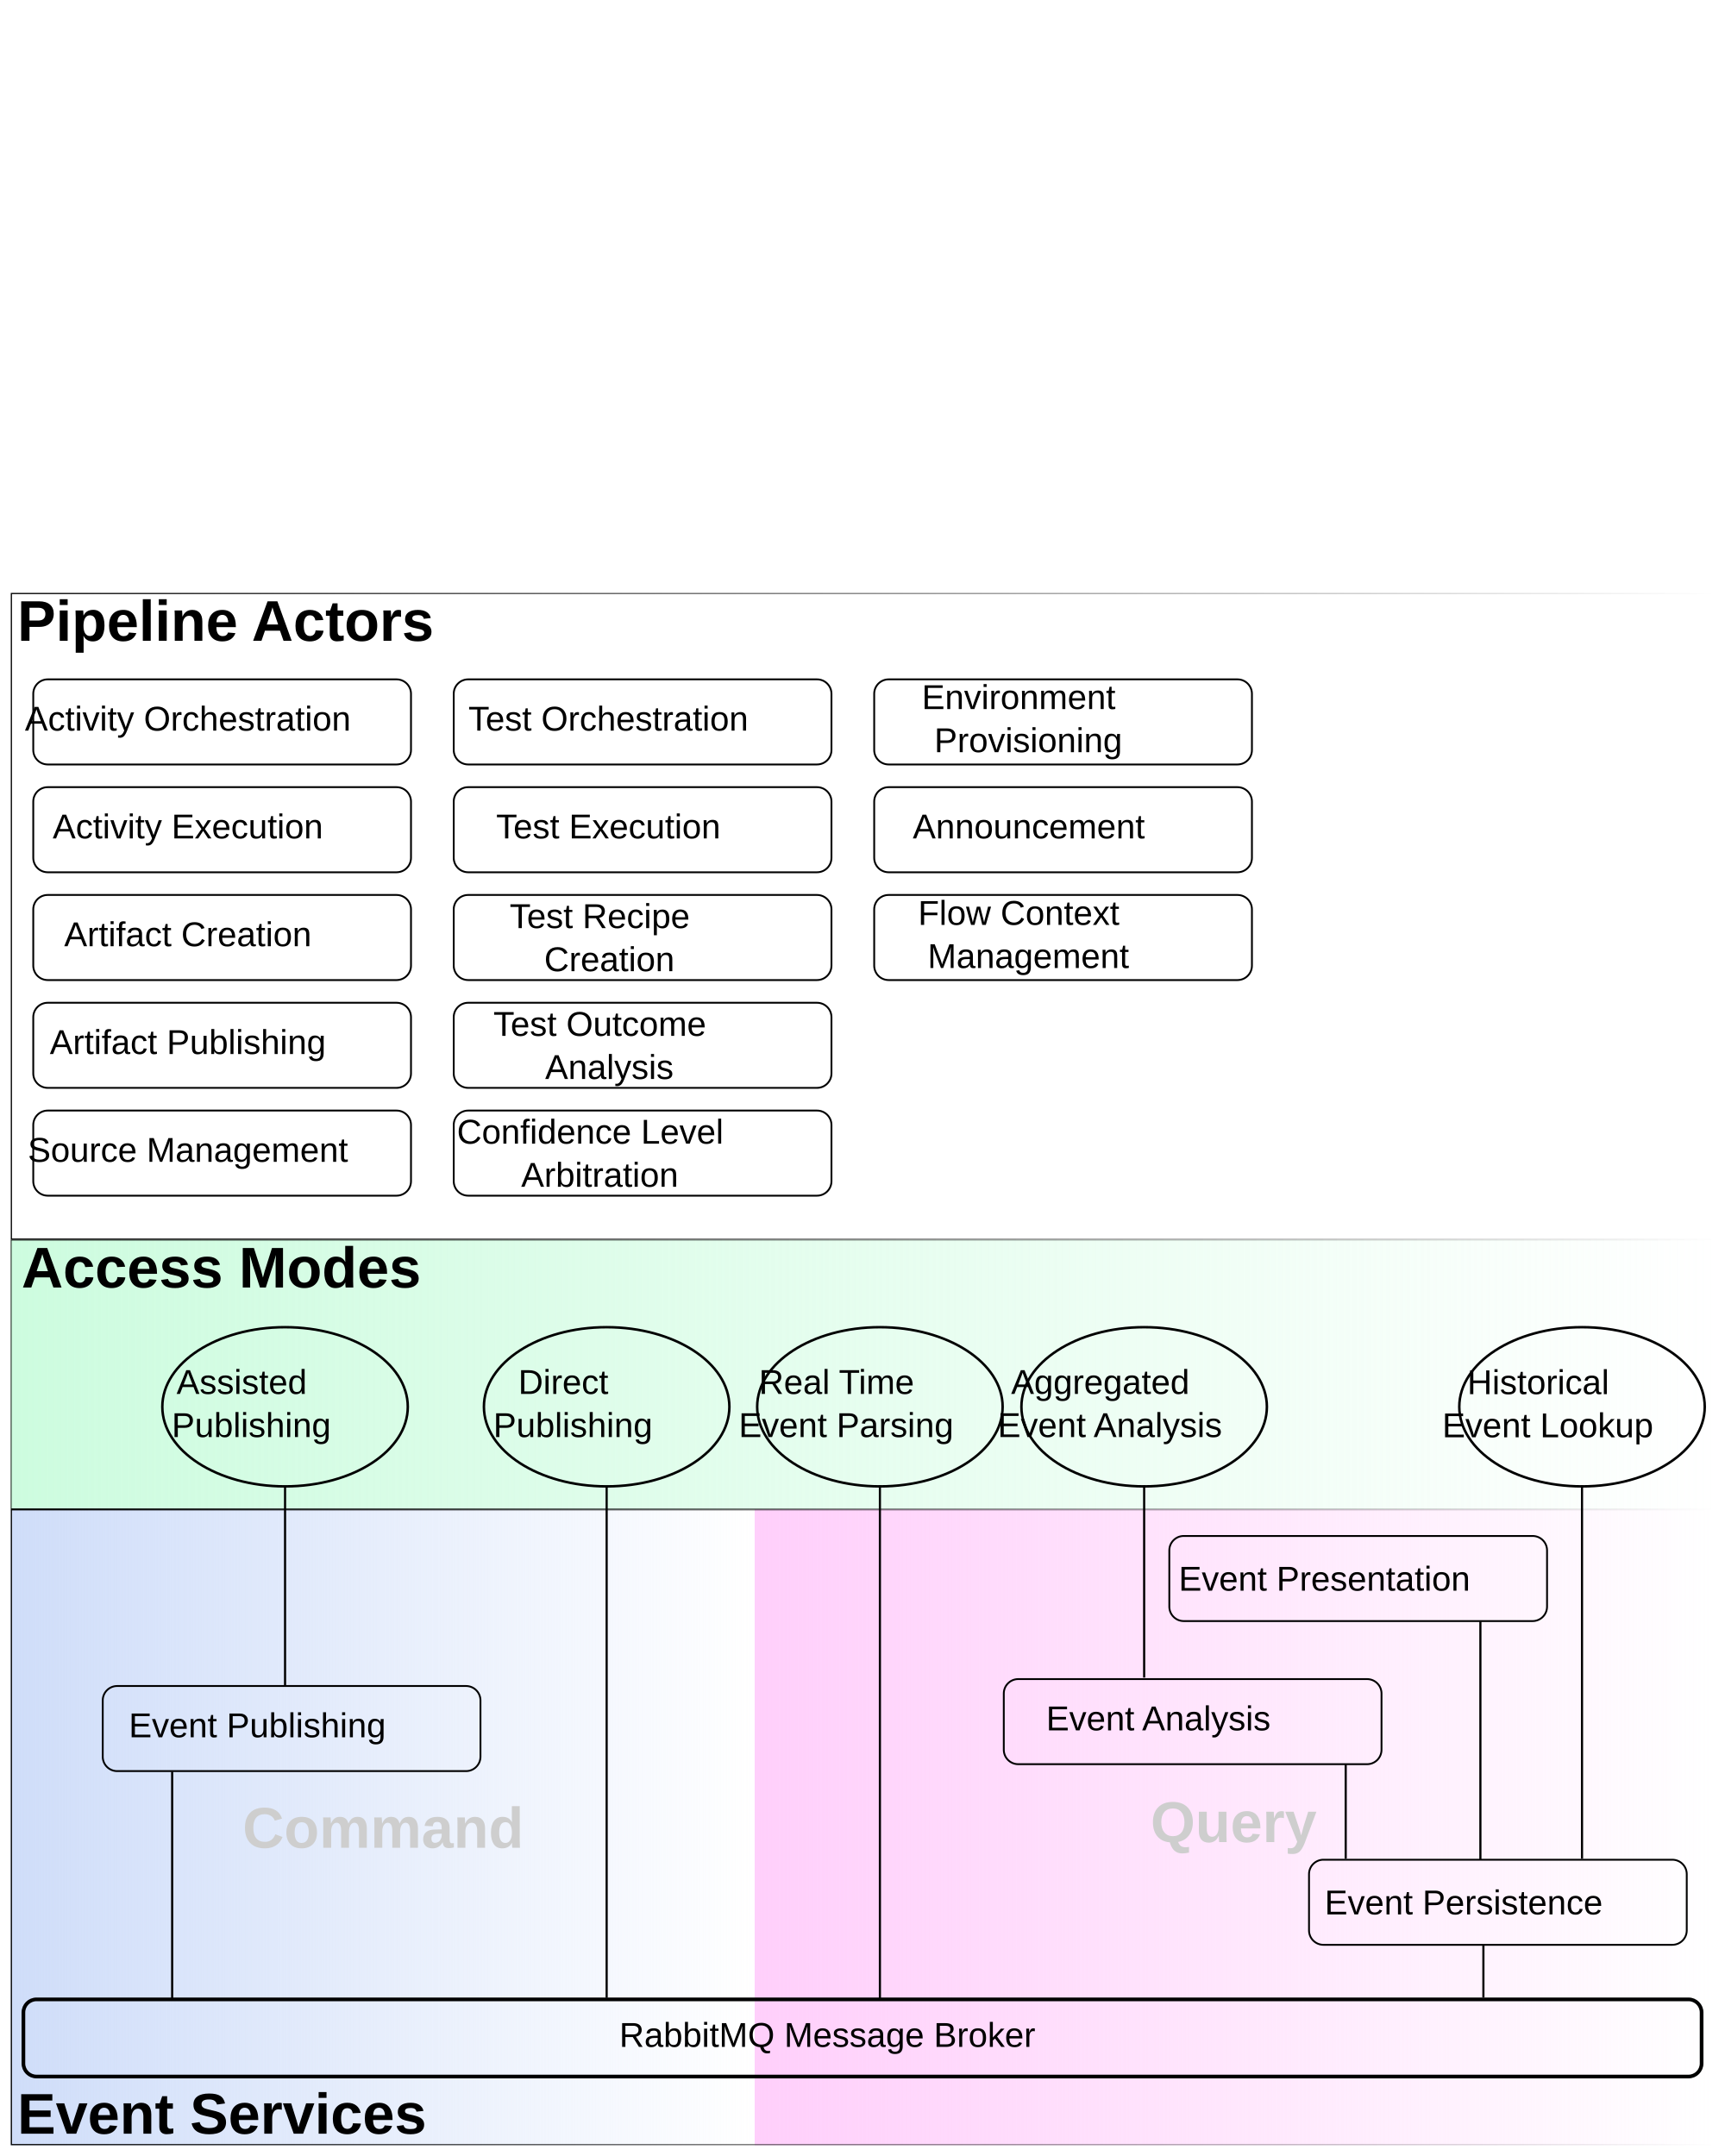
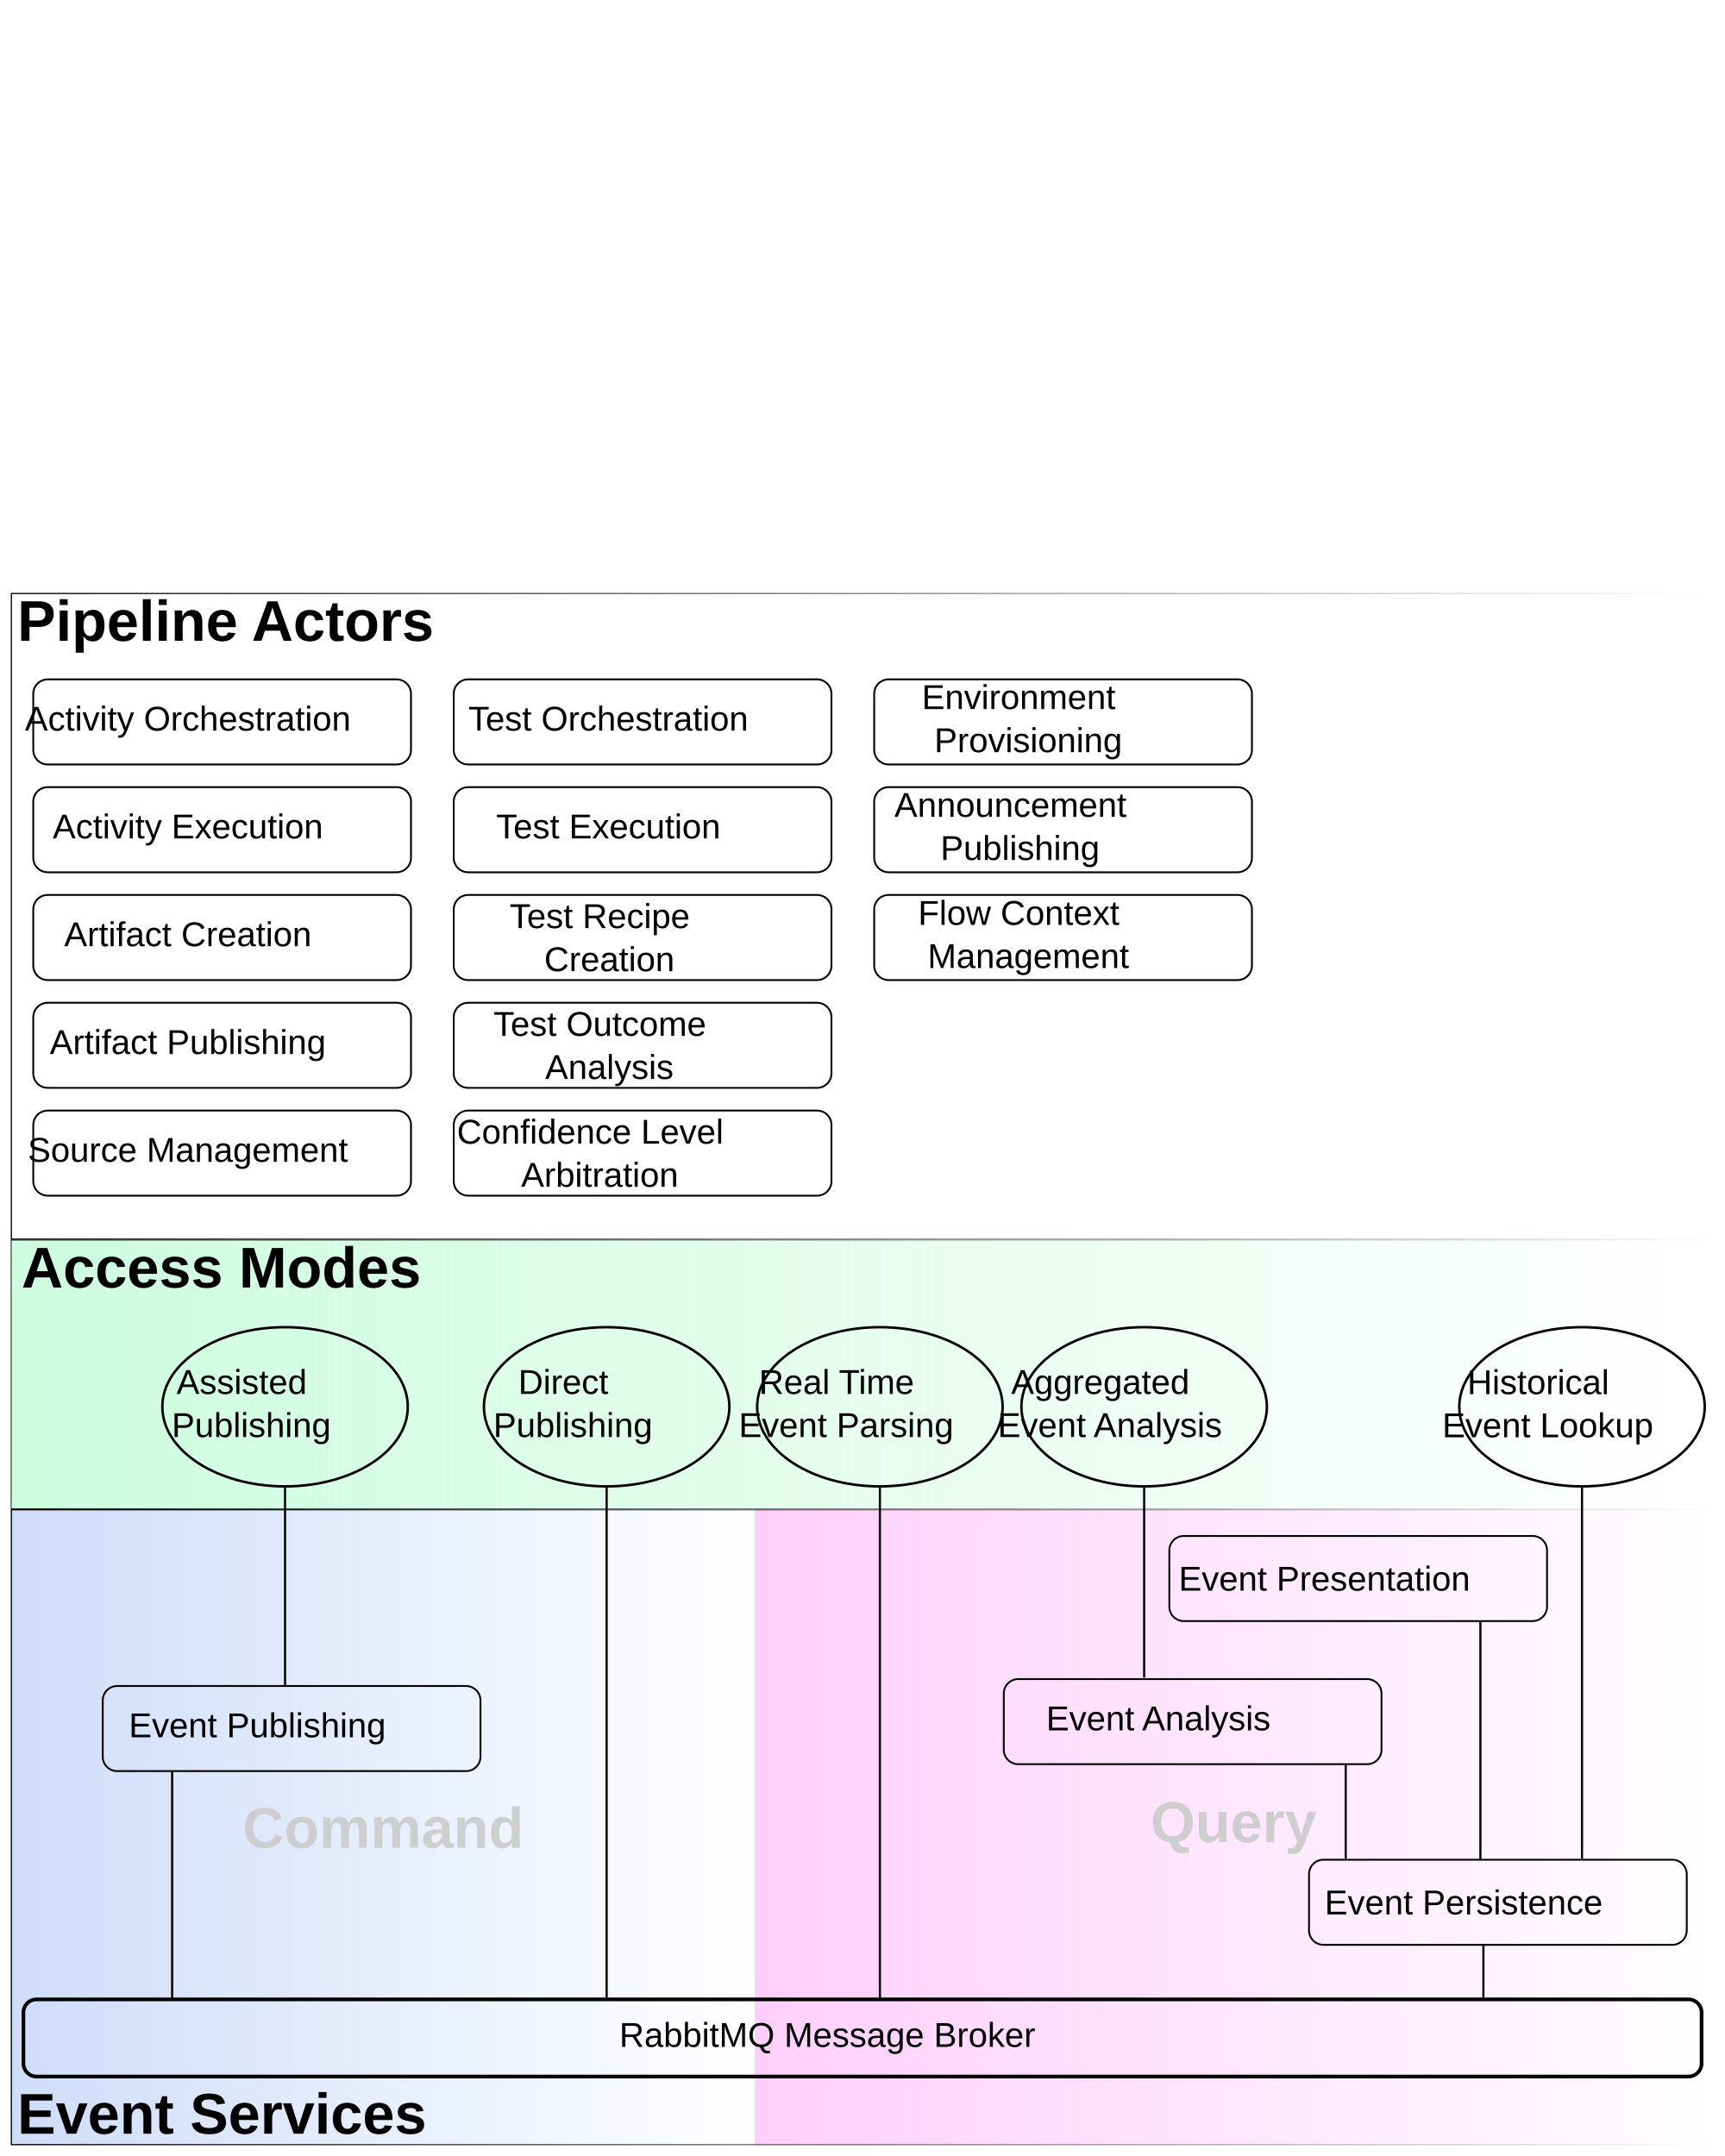
<svg xmlns="http://www.w3.org/2000/svg" xmlns:ns1="http://www.openswatchbook.org/uri/2009/osb" xmlns:xlink="http://www.w3.org/1999/xlink" width="1600" height="2000" viewBox="0 0 423.333 529.167" version="1.1" id="svg3725">
  <defs id="defs3719">
    <linearGradient id="linearGradient4789">
      <stop style="stop-color:#ffcffb;stop-opacity:1;" offset="0" id="stop4785" />
      <stop style="stop-color:#ffcffb;stop-opacity:0;" offset="1" id="stop4787" />
    </linearGradient>
    <linearGradient id="linearGradient4781">
      <stop style="stop-color:#cfddf9;stop-opacity:1;" offset="0" id="stop4777" />
      <stop style="stop-color:#cfddf9;stop-opacity:0;" offset="1" id="stop4779" />
    </linearGradient>
    <linearGradient id="linearGradient4757">
      <stop style="stop-color:#cdfcdf;stop-opacity:1;" offset="0" id="stop4753" />
      <stop style="stop-color:#cdfcdf;stop-opacity:0;" offset="1" id="stop4755" />
    </linearGradient>
    <linearGradient id="linearGradient4731" ns1:paint="gradient">
      <stop style="stop-color:#cdffcd;stop-opacity:1;" offset="0" id="stop4727" />
      <stop style="stop-color:#cdffcd;stop-opacity:0;" offset="1" id="stop4729" />
    </linearGradient>
    <linearGradient id="linearGradient4518">
      <stop style="stop-color:#000000;stop-opacity:1;" offset="0" id="stop4514" />
      <stop style="stop-color:#000000;stop-opacity:0;" offset="1" id="stop4516" />
    </linearGradient>
    <linearGradient xlink:href="#linearGradient4518" id="linearGradient4524" x1="45.225" y1="177.182" x2="385.668" y2="177.182" gradientUnits="userSpaceOnUse" gradientTransform="matrix(1.228029,0,0,0.9957147,-52.90776,39.87977)" />
    <linearGradient xlink:href="#linearGradient4518" id="linearGradient4524-5" x1="45.225" y1="177.182" x2="385.668" y2="177.182" gradientUnits="userSpaceOnUse" gradientTransform="matrix(1.228329,0,0,0.4214886,-52.97249,30.49706)" />
    <linearGradient xlink:href="#linearGradient4518" id="linearGradient4524-5-6" x1="45.225" y1="177.182" x2="385.668" y2="177.182" gradientUnits="userSpaceOnUse" gradientTransform="matrix(1.228022,0,0,1.012607,-52.9062,-186.6862)" />
    <linearGradient xlink:href="#linearGradient4757" id="linearGradient4759" x1="2.646" y1="98.562" x2="420.687" y2="98.562" gradientUnits="userSpaceOnUse" gradientTransform="matrix(1,0,0,0.8333333,0,23.04166)" />
    <linearGradient xlink:href="#linearGradient4781" id="linearGradient4783" x1="2.646" y1="216.302" x2="185.208" y2="216.302" gradientUnits="userSpaceOnUse" />
    <linearGradient xlink:href="#linearGradient4789" id="linearGradient4791" x1="185.208" y1="216.302" x2="420.688" y2="216.302" gradientUnits="userSpaceOnUse" />
  </defs>
  <g id="layer1" transform="translate(0,232.1667)" style="display:inline">
    <rect style="opacity:1;fill:url(#linearGradient4759);fill-opacity:1;stroke:none;stroke-width:0.295;stroke-opacity:1" id="rect4629-7" width="418.042" height="66.146" x="2.646" y="72.104" />
    <rect style="opacity:1;fill:url(#linearGradient4791);fill-opacity:1;stroke:none;stroke-width:0.341;stroke-opacity:1" id="rect4629-8" width="235.479" height="156.104" x="185.208" y="138.25" />
    <rect style="opacity:1;fill:url(#linearGradient4783);fill-opacity:1;stroke:none;stroke-width:0.3;stroke-opacity:1" id="rect4629" width="182.562" height="156.104" x="2.646" y="138.25" />
    <rect id="rect15" width="417.749" height="155.812" x="2.792" y="138.396" style="opacity:1;fill:none;stroke:url(#linearGradient4524);stroke-width:0.293;stroke-opacity:1" />
    <rect id="rect15-3" width="417.851" height="65.955" x="2.741" y="72.199" style="opacity:1;fill:none;stroke:url(#linearGradient4524-5);stroke-width:0.19;stroke-opacity:1" />
    <rect id="rect15-3-7" width="417.747" height="158.455" x="2.793" y="-86.498" style="opacity:1;fill:none;stroke:url(#linearGradient4524-5-6);stroke-width:0.295;stroke-opacity:1" />
    <text xml:space="preserve" style="font-style:normal;font-variant:normal;font-weight:bold;font-stretch:normal;font-size:14.111px;line-height:1.25;font-family:Arial;-inkscape-font-specification:'Arial, Bold';font-variant-ligatures:normal;font-variant-caps:normal;font-variant-numeric:normal;font-feature-settings:normal;text-align:start;letter-spacing:0px;word-spacing:0px;writing-mode:lr-tb;text-anchor:start;fill:#000000;fill-opacity:1;stroke:none;stroke-width:0.265" x="4.265" y="-74.877" id="text4576">
      <tspan id="tspan4574" x="4.265" y="-74.877" style="font-style:normal;font-variant:normal;font-weight:bold;font-stretch:normal;font-size:14.111px;font-family:Arial;-inkscape-font-specification:'Arial, Bold';font-variant-ligatures:normal;font-variant-caps:normal;font-variant-numeric:normal;font-feature-settings:normal;text-align:start;writing-mode:lr-tb;text-anchor:start;stroke-width:0.265">Pipeline Actors</tspan>
    </text>
    <text xml:space="preserve" style="font-style:normal;font-variant:normal;font-weight:bold;font-stretch:normal;font-size:14.111px;line-height:1.25;font-family:Arial;-inkscape-font-specification:'Arial, Bold';font-variant-ligatures:normal;font-variant-caps:normal;font-variant-numeric:normal;font-feature-settings:normal;text-align:start;letter-spacing:0px;word-spacing:0px;writing-mode:lr-tb;text-anchor:start;fill:#000000;fill-opacity:1;stroke:none;stroke-width:0.265" x="5.292" y="83.845" id="text4576-6">
      <tspan id="tspan4574-7" x="5.292" y="83.845" style="font-style:normal;font-variant:normal;font-weight:bold;font-stretch:normal;font-size:14.111px;font-family:Arial;-inkscape-font-specification:'Arial, Bold';font-variant-ligatures:normal;font-variant-caps:normal;font-variant-numeric:normal;font-feature-settings:normal;text-align:start;writing-mode:lr-tb;text-anchor:start;stroke-width:0.265">Access Modes</tspan>
    </text>
    <text xml:space="preserve" style="font-style:normal;font-variant:normal;font-weight:bold;font-stretch:normal;font-size:14.111px;line-height:1.25;font-family:Arial;-inkscape-font-specification:'Arial, Bold';font-variant-ligatures:normal;font-variant-caps:normal;font-variant-numeric:normal;font-feature-settings:normal;text-align:start;letter-spacing:0px;word-spacing:0px;writing-mode:lr-tb;text-anchor:start;fill:#000000;fill-opacity:1;stroke:none;stroke-width:0.265" x="4.265" y="291.529" id="text4576-6-4">
      <tspan x="4.265" y="291.529" style="font-style:normal;font-variant:normal;font-weight:bold;font-stretch:normal;font-size:14.111px;font-family:Arial;-inkscape-font-specification:'Arial, Bold';font-variant-ligatures:normal;font-variant-caps:normal;font-variant-numeric:normal;font-feature-settings:normal;text-align:start;writing-mode:lr-tb;text-anchor:start;stroke-width:0.265" id="tspan4625">Event Services</tspan>
    </text>
    <text xml:space="preserve" style="font-style:normal;font-variant:normal;font-weight:bold;font-stretch:normal;font-size:14.111px;line-height:1.25;font-family:Arial;-inkscape-font-specification:'Arial, Bold';font-variant-ligatures:normal;font-variant-caps:normal;font-variant-numeric:normal;font-feature-settings:normal;text-align:start;letter-spacing:0px;word-spacing:0px;writing-mode:lr-tb;text-anchor:start;fill:#cecece;fill-opacity:1;stroke:none;stroke-width:0.265" x="59.538" y="221.353" id="text4576-6-4-8">
      <tspan x="59.538" y="221.353" style="font-style:normal;font-variant:normal;font-weight:bold;font-stretch:normal;font-size:14.111px;font-family:Arial;-inkscape-font-specification:'Arial, Bold';font-variant-ligatures:normal;font-variant-caps:normal;font-variant-numeric:normal;font-feature-settings:normal;text-align:start;writing-mode:lr-tb;text-anchor:start;fill:#cecece;fill-opacity:1;stroke-width:0.265" id="tspan4625-8">Command</tspan>
    </text>
    <text xml:space="preserve" style="font-style:normal;font-variant:normal;font-weight:bold;font-stretch:normal;font-size:14.111px;line-height:1.25;font-family:Arial;-inkscape-font-specification:'Arial, Bold';font-variant-ligatures:normal;font-variant-caps:normal;font-variant-numeric:normal;font-feature-settings:normal;text-align:start;letter-spacing:0px;word-spacing:0px;writing-mode:lr-tb;text-anchor:start;fill:#cecece;fill-opacity:1;stroke:none;stroke-width:0.265" x="282.363" y="219.954" id="text4576-6-4-8-8">
      <tspan x="282.363" y="219.954" style="font-style:normal;font-variant:normal;font-weight:bold;font-stretch:normal;font-size:14.111px;font-family:Arial;-inkscape-font-specification:'Arial, Bold';font-variant-ligatures:normal;font-variant-caps:normal;font-variant-numeric:normal;font-feature-settings:normal;text-align:start;writing-mode:lr-tb;text-anchor:start;fill:#cecece;fill-opacity:1;stroke-width:0.265" id="tspan4625-8-3">Query</tspan>
    </text>
  </g>
  <g id="layer2" style="display:inline">
    <rect style="opacity:1;fill:none;fill-opacity:1;stroke:#000000;stroke-width:0.903;stroke-linejoin:round;stroke-miterlimit:4;stroke-dasharray:none;stroke-opacity:1;paint-order:normal" id="rect4829" width="411.847" height="18.94" x="5.743" y="490.724" ry="3.214" />
    <a xlink:href="rabbitmq-message-broker.html" id="a5119" transform="translate(0,-13.75834)">
      <text id="text4833" y="516.146" x="211.28" style="font-style:normal;font-variant:normal;font-weight:normal;font-stretch:normal;font-size:8.467px;line-height:1.25;font-family:Arial;-inkscape-font-specification:'Arial, Normal';font-variant-ligatures:normal;font-variant-caps:normal;font-variant-numeric:normal;font-feature-settings:normal;text-align:center;letter-spacing:0px;word-spacing:0px;writing-mode:lr-tb;text-anchor:middle;fill:#000000;fill-opacity:1;stroke:none;stroke-width:0.265" xml:space="preserve">
        <tspan style="font-style:normal;font-variant:normal;font-weight:normal;font-stretch:normal;font-size:8.467px;font-family:Arial;-inkscape-font-specification:'Arial, Normal';font-variant-ligatures:normal;font-variant-caps:normal;font-variant-numeric:normal;font-feature-settings:normal;text-align:center;writing-mode:lr-tb;text-anchor:middle;stroke-width:0.265" y="516.146" x="211.28" id="tspan4831">RabbitMQ Message Broker</tspan>
      </text>
    </a>
    <rect style="display:inline;opacity:1;fill:none;fill-opacity:1;stroke:#000000;stroke-width:0.45;stroke-linejoin:round;stroke-miterlimit:4;stroke-dasharray:none;stroke-opacity:1;paint-order:normal" id="rect4829-7" width="92.7" height="20.887" x="321.247" y="456.446" ry="3.544" />
    <a xlink:href="event-persistence.html" id="a5108" transform="translate(0,-7.9375)">
      <text id="text4833-0" y="477.807" x="367.44" style="font-style:normal;font-variant:normal;font-weight:normal;font-stretch:normal;font-size:8.467px;line-height:1.25;font-family:Arial;-inkscape-font-specification:'Arial, Normal';font-variant-ligatures:normal;font-variant-caps:normal;font-variant-numeric:normal;font-feature-settings:normal;text-align:center;letter-spacing:0px;word-spacing:0px;writing-mode:lr-tb;text-anchor:middle;display:inline;fill:#000000;fill-opacity:1;stroke:none;stroke-width:0.265" xml:space="preserve">
        <tspan id="tspan4894" style="font-style:normal;font-variant:normal;font-weight:normal;font-stretch:normal;font-size:8.467px;font-family:Arial;-inkscape-font-specification:'Arial, Normal';font-variant-ligatures:normal;font-variant-caps:normal;font-variant-numeric:normal;font-feature-settings:normal;text-align:center;writing-mode:lr-tb;text-anchor:middle;stroke-width:0.265" y="477.807" x="367.44">Event Persistence</tspan>
      </text>
    </a>
    <path style="fill:none;stroke:#000000;stroke-width:0.529;stroke-linecap:butt;stroke-linejoin:miter;stroke-miterlimit:4;stroke-dasharray:none;stroke-opacity:1" d="m 364.041,477.505 v 12.773" id="path5000" />
    <rect style="display:inline;opacity:1;fill:none;fill-opacity:1;stroke:#000000;stroke-width:0.45;stroke-linejoin:round;stroke-miterlimit:4;stroke-dasharray:none;stroke-opacity:1;paint-order:normal" id="rect4829-7-7" width="92.7" height="20.887" x="246.34" y="412.115" ry="3.544" />
    <a xlink:href="event-analysis.html" id="a4980">
      <text id="text4833-0-8" y="424.698" x="292.518" style="font-style:normal;font-variant:normal;font-weight:normal;font-stretch:normal;font-size:8.467px;line-height:1.25;font-family:Arial;-inkscape-font-specification:'Arial, Normal';font-variant-ligatures:normal;font-variant-caps:normal;font-variant-numeric:normal;font-feature-settings:normal;text-align:center;letter-spacing:0px;word-spacing:0px;writing-mode:lr-tb;text-anchor:middle;display:inline;fill:#000000;fill-opacity:1;stroke:none;stroke-width:0.265" xml:space="preserve">
        <tspan id="tspan4894-5" style="font-style:normal;font-variant:normal;font-weight:normal;font-stretch:normal;font-size:8.467px;font-family:Arial;-inkscape-font-specification:'Arial, Normal';font-variant-ligatures:normal;font-variant-caps:normal;font-variant-numeric:normal;font-feature-settings:normal;text-align:center;writing-mode:lr-tb;text-anchor:middle;stroke-width:0.265" y="424.698" x="292.518">Event Analysis</tspan>
      </text>
    </a>
    <rect style="display:inline;opacity:1;fill:none;fill-opacity:1;stroke:#000000;stroke-width:0.45;stroke-linejoin:round;stroke-miterlimit:4;stroke-dasharray:none;stroke-opacity:1;paint-order:normal" id="rect4829-7-7-4" width="92.7" height="20.887" x="286.963" y="376.988" ry="3.544" />
    <a xlink:href="event-presentation.html" id="a4984">
      <text id="text4833-0-8-3" y="390.412" x="333.272" style="font-style:normal;font-variant:normal;font-weight:normal;font-stretch:normal;font-size:8.467px;line-height:1.25;font-family:Arial;-inkscape-font-specification:'Arial, Normal';font-variant-ligatures:normal;font-variant-caps:normal;font-variant-numeric:normal;font-feature-settings:normal;text-align:center;letter-spacing:0px;word-spacing:0px;writing-mode:lr-tb;text-anchor:middle;display:inline;fill:#000000;fill-opacity:1;stroke:none;stroke-width:0.265" xml:space="preserve">
        <tspan id="tspan4894-5-8" style="font-style:normal;font-variant:normal;font-weight:normal;font-stretch:normal;font-size:8.467px;font-family:Arial;-inkscape-font-specification:'Arial, Normal';font-variant-ligatures:normal;font-variant-caps:normal;font-variant-numeric:normal;font-feature-settings:normal;text-align:center;writing-mode:lr-tb;text-anchor:middle;stroke-width:0.265" y="390.412" x="333.272">Event Presentation</tspan>
      </text>
    </a>
    <path style="display:inline;fill:none;stroke:#000000;stroke-width:0.529;stroke-linecap:butt;stroke-linejoin:miter;stroke-miterlimit:4;stroke-dasharray:none;stroke-opacity:1" d="m 330.25,433.121 v 23.09" id="path5000-4" />
    <path style="display:inline;fill:none;stroke:#000000;stroke-width:0.529;stroke-linecap:butt;stroke-linejoin:miter;stroke-miterlimit:4;stroke-dasharray:none;stroke-opacity:1" d="m 363.304,397.994 v 58.463" id="path5000-4-7" />
    <path style="display:inline;fill:none;stroke:#000000;stroke-width:0.529;stroke-linecap:butt;stroke-linejoin:miter;stroke-miterlimit:4;stroke-dasharray:none;stroke-opacity:1" d="m 388.243,364.587 v 91.624" id="path5000-4-7-6" />
    <path style="display:inline;fill:none;stroke:#000000;stroke-width:0.529;stroke-linecap:butt;stroke-linejoin:miter;stroke-miterlimit:4;stroke-dasharray:none;stroke-opacity:1" d="m 280.788,364.587 v 47.163" id="path5000-4-7-2" />
    <path style="display:inline;fill:none;stroke:#000000;stroke-width:0.529;stroke-linecap:butt;stroke-linejoin:miter;stroke-miterlimit:4;stroke-dasharray:none;stroke-opacity:1" d="M 215.938,364.584 V 490.598" id="path5000-4-7-4" />
    <rect style="display:inline;opacity:1;fill:none;fill-opacity:1;stroke:#000000;stroke-width:0.45;stroke-linejoin:round;stroke-miterlimit:4;stroke-dasharray:none;stroke-opacity:1;paint-order:normal" id="rect4829-7-7-8" width="92.7" height="20.887" x="25.212" y="413.812" ry="3.544" />
    <a xlink:href="event-publishing.html" id="a4976">
      <text id="text4833-0-8-1" y="426.394" x="71.391" style="font-style:normal;font-variant:normal;font-weight:normal;font-stretch:normal;font-size:8.467px;line-height:1.25;font-family:Arial;-inkscape-font-specification:'Arial, Normal';font-variant-ligatures:normal;font-variant-caps:normal;font-variant-numeric:normal;font-feature-settings:normal;text-align:center;letter-spacing:0px;word-spacing:0px;writing-mode:lr-tb;text-anchor:middle;display:inline;fill:#000000;fill-opacity:1;stroke:none;stroke-width:0.265" xml:space="preserve">
        <tspan id="tspan4894-5-6" style="font-style:normal;font-variant:normal;font-weight:normal;font-stretch:normal;font-size:8.467px;font-family:Arial;-inkscape-font-specification:'Arial, Normal';font-variant-ligatures:normal;font-variant-caps:normal;font-variant-numeric:normal;font-feature-settings:normal;text-align:center;writing-mode:lr-tb;text-anchor:middle;stroke-width:0.265" y="426.394" x="71.391">Event Publishing</tspan>
      </text>
    </a>
    <path style="display:inline;fill:none;stroke:#000000;stroke-width:0.529;stroke-linecap:butt;stroke-linejoin:miter;stroke-miterlimit:4;stroke-dasharray:none;stroke-opacity:1" d="m 42.25,434.84 v 56.006" id="path5000-4-7-4-0" />
    <path style="display:inline;fill:none;stroke:#000000;stroke-width:0.529;stroke-linecap:butt;stroke-linejoin:miter;stroke-miterlimit:4;stroke-dasharray:none;stroke-opacity:1" d="M 148.878,365.078 V 490.355" id="path5000-4-7-4-2" />
    <ellipse style="fill:none;stroke:#000000;stroke-width:0.614;stroke-miterlimit:4;stroke-dasharray:none;stroke-opacity:1" id="path939" cx="69.956" cy="345.281" rx="30.12" ry="19.537" />
    <a xlink:href="assisted-publishing.html" id="a4971">
      <text id="text4833-0-8-1-8" y="342.129" x="69.915" style="font-style:normal;font-variant:normal;font-weight:normal;font-stretch:normal;font-size:8.467px;line-height:1.25;font-family:Arial;-inkscape-font-specification:'Arial, Normal';font-variant-ligatures:normal;font-variant-caps:normal;font-variant-numeric:normal;font-feature-settings:normal;text-align:center;letter-spacing:0px;word-spacing:0px;writing-mode:lr-tb;text-anchor:middle;display:inline;fill:#000000;fill-opacity:1;stroke:none;stroke-width:0.265" xml:space="preserve">
        <tspan id="tspan4894-5-6-8" style="font-style:normal;font-variant:normal;font-weight:normal;font-stretch:normal;font-size:8.467px;font-family:Arial;-inkscape-font-specification:'Arial, Normal';font-variant-ligatures:normal;font-variant-caps:normal;font-variant-numeric:normal;font-feature-settings:normal;text-align:center;writing-mode:lr-tb;text-anchor:middle;stroke-width:0.265" y="342.129" x="69.915">Assisted</tspan>
        <tspan id="tspan965" style="font-style:normal;font-variant:normal;font-weight:normal;font-stretch:normal;font-size:8.467px;font-family:Arial;-inkscape-font-specification:'Arial, Normal';font-variant-ligatures:normal;font-variant-caps:normal;font-variant-numeric:normal;font-feature-settings:normal;text-align:center;writing-mode:lr-tb;text-anchor:middle;stroke-width:0.265" y="352.712" x="69.915">Publishing</tspan>
      </text>
    </a>
    <ellipse style="display:inline;fill:none;stroke:#000000;stroke-width:0.614;stroke-miterlimit:4;stroke-dasharray:none;stroke-opacity:1" id="path939-4" cx="148.878" cy="345.281" rx="30.12" ry="19.537" />
    <a xlink:href="direct-publishing.html" id="a4966">
      <text id="text4833-0-8-1-8-3" y="342.129" x="148.837" style="font-style:normal;font-variant:normal;font-weight:normal;font-stretch:normal;font-size:8.467px;line-height:1.25;font-family:Arial;-inkscape-font-specification:'Arial, Normal';font-variant-ligatures:normal;font-variant-caps:normal;font-variant-numeric:normal;font-feature-settings:normal;text-align:center;letter-spacing:0px;word-spacing:0px;writing-mode:lr-tb;text-anchor:middle;display:inline;fill:#000000;fill-opacity:1;stroke:none;stroke-width:0.265" xml:space="preserve">
        <tspan id="tspan4894-5-6-8-6" style="font-style:normal;font-variant:normal;font-weight:normal;font-stretch:normal;font-size:8.467px;font-family:Arial;-inkscape-font-specification:'Arial, Normal';font-variant-ligatures:normal;font-variant-caps:normal;font-variant-numeric:normal;font-feature-settings:normal;text-align:center;writing-mode:lr-tb;text-anchor:middle;stroke-width:0.265" y="342.129" x="148.837">Direct</tspan>
        <tspan id="tspan965-3" style="font-style:normal;font-variant:normal;font-weight:normal;font-stretch:normal;font-size:8.467px;font-family:Arial;-inkscape-font-specification:'Arial, Normal';font-variant-ligatures:normal;font-variant-caps:normal;font-variant-numeric:normal;font-feature-settings:normal;text-align:center;writing-mode:lr-tb;text-anchor:middle;stroke-width:0.265" y="352.712" x="148.837">Publishing</tspan>
      </text>
    </a>
    <ellipse style="display:inline;fill:none;stroke:#000000;stroke-width:0.614;stroke-miterlimit:4;stroke-dasharray:none;stroke-opacity:1" id="path939-4-9" cx="215.938" cy="345.281" rx="30.12" ry="19.537" />
    <a xlink:href="real-time-event-parsing.html" id="a4961">
      <text id="text4833-0-8-1-8-3-7" y="342.129" x="215.889" style="font-style:normal;font-variant:normal;font-weight:normal;font-stretch:normal;font-size:8.467px;line-height:1.25;font-family:Arial;-inkscape-font-specification:'Arial, Normal';font-variant-ligatures:normal;font-variant-caps:normal;font-variant-numeric:normal;font-feature-settings:normal;text-align:center;letter-spacing:0px;word-spacing:0px;writing-mode:lr-tb;text-anchor:middle;display:inline;fill:#000000;fill-opacity:1;stroke:none;stroke-width:0.265" xml:space="preserve">
        <tspan id="tspan965-3-1" style="font-style:normal;font-variant:normal;font-weight:normal;font-stretch:normal;font-size:8.467px;font-family:Arial;-inkscape-font-specification:'Arial, Normal';font-variant-ligatures:normal;font-variant-caps:normal;font-variant-numeric:normal;font-feature-settings:normal;text-align:center;writing-mode:lr-tb;text-anchor:middle;stroke-width:0.265" y="342.129" x="215.889">Real Time</tspan>
        <tspan id="tspan1017" style="font-style:normal;font-variant:normal;font-weight:normal;font-stretch:normal;font-size:8.467px;font-family:Arial;-inkscape-font-specification:'Arial, Normal';font-variant-ligatures:normal;font-variant-caps:normal;font-variant-numeric:normal;font-feature-settings:normal;text-align:center;writing-mode:lr-tb;text-anchor:middle;stroke-width:0.265" y="352.712" x="215.889">Event Parsing</tspan>
      </text>
    </a>
    <ellipse style="display:inline;fill:none;stroke:#000000;stroke-width:0.614;stroke-miterlimit:4;stroke-dasharray:none;stroke-opacity:1" id="path939-4-9-7" cx="280.788" cy="345.281" rx="30.12" ry="19.537" />
    <a xlink:href="aggregated-event-analysis.html" id="a4956">
      <text id="text4833-0-8-1-8-3-7-7" y="342.129" x="280.616" style="font-style:normal;font-variant:normal;font-weight:normal;font-stretch:normal;font-size:8.467px;line-height:1.25;font-family:Arial;-inkscape-font-specification:'Arial, Normal';font-variant-ligatures:normal;font-variant-caps:normal;font-variant-numeric:normal;font-feature-settings:normal;text-align:center;letter-spacing:0px;word-spacing:0px;writing-mode:lr-tb;text-anchor:middle;display:inline;fill:#000000;fill-opacity:1;stroke:none;stroke-width:0.265" xml:space="preserve">
        <tspan id="tspan1017-8" style="font-style:normal;font-variant:normal;font-weight:normal;font-stretch:normal;font-size:8.467px;font-family:Arial;-inkscape-font-specification:'Arial, Normal';font-variant-ligatures:normal;font-variant-caps:normal;font-variant-numeric:normal;font-feature-settings:normal;text-align:center;writing-mode:lr-tb;text-anchor:middle;stroke-width:0.265" y="342.129" x="280.616">Aggregated</tspan>
        <tspan id="tspan1045" style="font-style:normal;font-variant:normal;font-weight:normal;font-stretch:normal;font-size:8.467px;font-family:Arial;-inkscape-font-specification:'Arial, Normal';font-variant-ligatures:normal;font-variant-caps:normal;font-variant-numeric:normal;font-feature-settings:normal;text-align:center;writing-mode:lr-tb;text-anchor:middle;stroke-width:0.265" y="352.712" x="280.616">Event Analysis</tspan>
      </text>
    </a>
    <ellipse style="display:inline;fill:none;stroke:#000000;stroke-width:0.614;stroke-miterlimit:4;stroke-dasharray:none;stroke-opacity:1" id="path939-4-9-7-7" cx="388.243" cy="345.281" rx="30.12" ry="19.537" />
    <a xlink:href="historical-event-lookup.html" id="a4951">
      <text id="text4833-0-8-1-8-3-7-7-3" y="342.179" x="388.08" style="font-style:normal;font-variant:normal;font-weight:normal;font-stretch:normal;font-size:8.467px;line-height:1.25;font-family:Arial;-inkscape-font-specification:'Arial, Normal';font-variant-ligatures:normal;font-variant-caps:normal;font-variant-numeric:normal;font-feature-settings:normal;text-align:center;letter-spacing:0px;word-spacing:0px;writing-mode:lr-tb;text-anchor:middle;display:inline;fill:#000000;fill-opacity:1;stroke:none;stroke-width:0.265" xml:space="preserve">
        <tspan id="tspan1045-3" style="font-style:normal;font-variant:normal;font-weight:normal;font-stretch:normal;font-size:8.467px;font-family:Arial;-inkscape-font-specification:'Arial, Normal';font-variant-ligatures:normal;font-variant-caps:normal;font-variant-numeric:normal;font-feature-settings:normal;text-align:center;writing-mode:lr-tb;text-anchor:middle;stroke-width:0.265" y="342.179" x="388.08">Historical</tspan>
        <tspan id="tspan1073" style="font-style:normal;font-variant:normal;font-weight:normal;font-stretch:normal;font-size:8.467px;font-family:Arial;-inkscape-font-specification:'Arial, Normal';font-variant-ligatures:normal;font-variant-caps:normal;font-variant-numeric:normal;font-feature-settings:normal;text-align:center;writing-mode:lr-tb;text-anchor:middle;stroke-width:0.265" y="352.762" x="388.08">Event Lookup</tspan>
      </text>
    </a>
    <path style="display:inline;fill:none;stroke:#000000;stroke-width:0.529;stroke-linecap:butt;stroke-linejoin:miter;stroke-miterlimit:4;stroke-dasharray:none;stroke-opacity:1" d="m 69.956,364.955 v 48.637" id="path5000-4-7-4-2-2" />
    <rect style="display:inline;opacity:1;fill:none;fill-opacity:1;stroke:#000000;stroke-width:0.45;stroke-linejoin:round;stroke-miterlimit:4;stroke-dasharray:none;stroke-opacity:1;paint-order:normal" id="rect4829-7-7-8-4" width="92.7" height="20.887" x="8.163" y="166.742" ry="3.544" />
    <a xlink:href="activity-orchestration.html" id="a4915">
      <text id="text4833-0-8-1-87" y="179.325" x="54.341" style="font-style:normal;font-variant:normal;font-weight:normal;font-stretch:normal;font-size:8.467px;line-height:1.25;font-family:Arial;-inkscape-font-specification:'Arial, Normal';font-variant-ligatures:normal;font-variant-caps:normal;font-variant-numeric:normal;font-feature-settings:normal;text-align:center;letter-spacing:0px;word-spacing:0px;writing-mode:lr-tb;text-anchor:middle;display:inline;fill:#000000;fill-opacity:1;stroke:none;stroke-width:0.265" xml:space="preserve">
        <tspan id="tspan4894-5-6-2" style="font-style:normal;font-variant:normal;font-weight:normal;font-stretch:normal;font-size:8.467px;font-family:Arial;-inkscape-font-specification:'Arial, Normal';font-variant-ligatures:normal;font-variant-caps:normal;font-variant-numeric:normal;font-feature-settings:normal;text-align:center;writing-mode:lr-tb;text-anchor:middle;stroke-width:0.265" y="179.325" x="54.341">Activity Orchestration</tspan>
      </text>
    </a>
    <rect style="display:inline;opacity:1;fill:none;fill-opacity:1;stroke:#000000;stroke-width:0.45;stroke-linejoin:round;stroke-miterlimit:4;stroke-dasharray:none;stroke-opacity:1;paint-order:normal" id="rect4829-7-7-8-4-4" width="92.7" height="20.887" x="8.163" y="193.201" ry="3.544" />
    <a xlink:href="activity-execution.html" id="a4911">
      <text id="text4833-0-8-1-87-6" y="205.784" x="54.341" style="font-style:normal;font-variant:normal;font-weight:normal;font-stretch:normal;font-size:8.467px;line-height:1.25;font-family:Arial;-inkscape-font-specification:'Arial, Normal';font-variant-ligatures:normal;font-variant-caps:normal;font-variant-numeric:normal;font-feature-settings:normal;text-align:center;letter-spacing:0px;word-spacing:0px;writing-mode:lr-tb;text-anchor:middle;display:inline;fill:#000000;fill-opacity:1;stroke:none;stroke-width:0.265" xml:space="preserve">
        <tspan id="tspan4894-5-6-2-3" style="font-style:normal;font-variant:normal;font-weight:normal;font-stretch:normal;font-size:8.467px;font-family:Arial;-inkscape-font-specification:'Arial, Normal';font-variant-ligatures:normal;font-variant-caps:normal;font-variant-numeric:normal;font-feature-settings:normal;text-align:center;writing-mode:lr-tb;text-anchor:middle;stroke-width:0.265" y="205.784" x="54.341">Activity Execution</tspan>
      </text>
    </a>
    <rect style="display:inline;opacity:1;fill:none;fill-opacity:1;stroke:#000000;stroke-width:0.45;stroke-linejoin:round;stroke-miterlimit:4;stroke-dasharray:none;stroke-opacity:1;paint-order:normal" id="rect4829-7-7-8-4-2" width="92.7" height="20.887" x="8.163" y="219.659" ry="3.544" />
    <a xlink:href="artifact-creation.html" id="a4907">
      <text id="text4833-0-8-1-87-0" y="232.242" x="54.341" style="font-style:normal;font-variant:normal;font-weight:normal;font-stretch:normal;font-size:8.467px;line-height:1.25;font-family:Arial;-inkscape-font-specification:'Arial, Normal';font-variant-ligatures:normal;font-variant-caps:normal;font-variant-numeric:normal;font-feature-settings:normal;text-align:center;letter-spacing:0px;word-spacing:0px;writing-mode:lr-tb;text-anchor:middle;display:inline;fill:#000000;fill-opacity:1;stroke:none;stroke-width:0.265" xml:space="preserve">
        <tspan id="tspan4894-5-6-2-9" style="font-style:normal;font-variant:normal;font-weight:normal;font-stretch:normal;font-size:8.467px;font-family:Arial;-inkscape-font-specification:'Arial, Normal';font-variant-ligatures:normal;font-variant-caps:normal;font-variant-numeric:normal;font-feature-settings:normal;text-align:center;writing-mode:lr-tb;text-anchor:middle;stroke-width:0.265" y="232.242" x="54.341">Artifact Creation</tspan>
      </text>
    </a>
    <rect style="display:inline;opacity:1;fill:none;fill-opacity:1;stroke:#000000;stroke-width:0.45;stroke-linejoin:round;stroke-miterlimit:4;stroke-dasharray:none;stroke-opacity:1;paint-order:normal" id="rect4829-7-7-8-4-2-3" width="92.7" height="20.887" x="8.163" y="246.117" ry="3.544" />
    <a xlink:href="artifact-publishing.html" id="a4903">
      <text id="text4833-0-8-1-87-0-3" y="258.7" x="54.341" style="font-style:normal;font-variant:normal;font-weight:normal;font-stretch:normal;font-size:8.467px;line-height:1.25;font-family:Arial;-inkscape-font-specification:'Arial, Normal';font-variant-ligatures:normal;font-variant-caps:normal;font-variant-numeric:normal;font-feature-settings:normal;text-align:center;letter-spacing:0px;word-spacing:0px;writing-mode:lr-tb;text-anchor:middle;display:inline;fill:#000000;fill-opacity:1;stroke:none;stroke-width:0.265" xml:space="preserve">
        <tspan id="tspan4894-5-6-2-9-1" style="font-style:normal;font-variant:normal;font-weight:normal;font-stretch:normal;font-size:8.467px;font-family:Arial;-inkscape-font-specification:'Arial, Normal';font-variant-ligatures:normal;font-variant-caps:normal;font-variant-numeric:normal;font-feature-settings:normal;text-align:center;writing-mode:lr-tb;text-anchor:middle;stroke-width:0.265" y="258.7" x="54.341">Artifact Publishing</tspan>
      </text>
    </a>
    <rect style="display:inline;opacity:1;fill:none;fill-opacity:1;stroke:#000000;stroke-width:0.45;stroke-linejoin:round;stroke-miterlimit:4;stroke-dasharray:none;stroke-opacity:1;paint-order:normal" id="rect4829-7-7-8-4-2-4" width="92.7" height="20.887" x="8.163" y="272.576" ry="3.544" />
    <a xlink:href="source-management.html" id="a1209">
      <text id="text4833-0-8-1-87-0-4" y="285.159" x="54.341" style="font-style:normal;font-variant:normal;font-weight:normal;font-stretch:normal;font-size:8.467px;line-height:1.25;font-family:Arial;-inkscape-font-specification:'Arial, Normal';font-variant-ligatures:normal;font-variant-caps:normal;font-variant-numeric:normal;font-feature-settings:normal;text-align:center;letter-spacing:0px;word-spacing:0px;writing-mode:lr-tb;text-anchor:middle;display:inline;fill:#000000;fill-opacity:1;stroke:none;stroke-width:0.265" xml:space="preserve">
        <tspan id="tspan4894-5-6-2-9-15" style="font-style:normal;font-variant:normal;font-weight:normal;font-stretch:normal;font-size:8.467px;font-family:Arial;-inkscape-font-specification:'Arial, Normal';font-variant-ligatures:normal;font-variant-caps:normal;font-variant-numeric:normal;font-feature-settings:normal;text-align:center;writing-mode:lr-tb;text-anchor:middle;stroke-width:0.265" y="285.159" x="54.341">Source Management</tspan>
      </text>
    </a>
    <a xlink:href="flow-context-management.html" id="a4946">
      <text id="text4833-0-8-1-87-0-2" y="227.002" x="260.602" style="font-style:normal;font-variant:normal;font-weight:normal;font-stretch:normal;font-size:8.467px;line-height:1.25;font-family:Arial;-inkscape-font-specification:'Arial, Normal';font-variant-ligatures:normal;font-variant-caps:normal;font-variant-numeric:normal;font-feature-settings:normal;text-align:center;letter-spacing:0px;word-spacing:0px;writing-mode:lr-tb;text-anchor:middle;display:inline;fill:#000000;fill-opacity:1;stroke:none;stroke-width:0.265" xml:space="preserve">
        <tspan id="tspan4894-5-6-2-9-12" style="font-style:normal;font-variant:normal;font-weight:normal;font-stretch:normal;font-size:8.467px;font-family:Arial;-inkscape-font-specification:'Arial, Normal';font-variant-ligatures:normal;font-variant-caps:normal;font-variant-numeric:normal;font-feature-settings:normal;text-align:center;writing-mode:lr-tb;text-anchor:middle;stroke-width:0.265" y="227.002" x="260.602">Flow Context</tspan>
        <tspan id="tspan1019" style="font-style:normal;font-variant:normal;font-weight:normal;font-stretch:normal;font-size:8.467px;font-family:Arial;-inkscape-font-specification:'Arial, Normal';font-variant-ligatures:normal;font-variant-caps:normal;font-variant-numeric:normal;font-feature-settings:normal;text-align:center;writing-mode:lr-tb;text-anchor:middle;stroke-width:0.265" y="237.585" x="260.602">Management</tspan>
      </text>
    </a>
    <rect style="display:inline;opacity:1;fill:none;fill-opacity:1;stroke:#000000;stroke-width:0.45;stroke-linejoin:round;stroke-miterlimit:4;stroke-dasharray:none;stroke-opacity:1;paint-order:normal" id="rect4829-7-7-8-4-2-6" width="92.7" height="20.887" x="214.538" y="219.659" ry="3.544" />
    <rect style="display:inline;opacity:1;fill:none;fill-opacity:1;stroke:#000000;stroke-width:0.45;stroke-linejoin:round;stroke-miterlimit:4;stroke-dasharray:none;stroke-opacity:1;paint-order:normal" id="rect4829-7-7-8-4-2-4-4" width="92.7" height="20.887" x="214.538" y="193.201" ry="3.544" />
    <a xlink:href="announcement.html" id="a4942">
-       <text id="text4833-0-8-1-87-0-4-9" y="205.784" x="260.716" style="font-style:normal;font-variant:normal;font-weight:normal;font-stretch:normal;font-size:8.467px;line-height:1.25;font-family:Arial;-inkscape-font-specification:'Arial, Normal';font-variant-ligatures:normal;font-variant-caps:normal;font-variant-numeric:normal;font-feature-settings:normal;text-align:center;letter-spacing:0px;word-spacing:0px;writing-mode:lr-tb;text-anchor:middle;display:inline;fill:#000000;fill-opacity:1;stroke:none;stroke-width:0.265" xml:space="preserve">
-         <tspan id="tspan4894-5-6-2-9-15-8" style="font-style:normal;font-variant:normal;font-weight:normal;font-stretch:normal;font-size:8.467px;font-family:Arial;-inkscape-font-specification:'Arial, Normal';font-variant-ligatures:normal;font-variant-caps:normal;font-variant-numeric:normal;font-feature-settings:normal;text-align:center;writing-mode:lr-tb;text-anchor:middle;stroke-width:0.265" y="205.784" x="260.716">Announcement</tspan>
-       </text>
+       <a xlink:href="announcement-publishing.html" id="a5031">
+         <text xml:space="preserve" style="font-style:normal;font-variant:normal;font-weight:normal;font-stretch:normal;font-size:8.467px;line-height:1.25;font-family:Arial;-inkscape-font-specification:'Arial, Normal';font-variant-ligatures:normal;font-variant-caps:normal;font-variant-numeric:normal;font-feature-settings:normal;text-align:center;letter-spacing:0px;word-spacing:0px;writing-mode:lr-tb;text-anchor:middle;display:inline;fill:#000000;fill-opacity:1;stroke:none;stroke-width:0.265" x="260.923" y="200.492" id="text4833-0-8-1-87-0-4-9">
+           <tspan x="260.923" y="200.492" style="font-style:normal;font-variant:normal;font-weight:normal;font-stretch:normal;font-size:8.467px;font-family:Arial;-inkscape-font-specification:'Arial, Normal';font-variant-ligatures:normal;font-variant-caps:normal;font-variant-numeric:normal;font-feature-settings:normal;text-align:center;writing-mode:lr-tb;text-anchor:middle;stroke-width:0.265" id="tspan4894-5-6-2-9-15-8">Announcement</tspan>
+           <tspan id="tspan5024" x="260.923" y="211.075" style="font-style:normal;font-variant:normal;font-weight:normal;font-stretch:normal;font-size:8.467px;font-family:Arial;-inkscape-font-specification:'Arial, Normal';font-variant-ligatures:normal;font-variant-caps:normal;font-variant-numeric:normal;font-feature-settings:normal;text-align:center;writing-mode:lr-tb;text-anchor:middle;stroke-width:0.265">Publishing</tspan>
+         </text>
+       </a>
    </a>
    <rect style="display:inline;opacity:1;fill:none;fill-opacity:1;stroke:#000000;stroke-width:0.45;stroke-linejoin:round;stroke-miterlimit:4;stroke-dasharray:none;stroke-opacity:1;paint-order:normal" id="rect4829-7-7-8-4-2-4-5" width="92.7" height="20.887" x="214.538" y="166.742" ry="3.544" />
    <a xlink:href="environment-provisioning.html" id="a4937">
      <text id="text4833-0-8-1-87-0-4-1" y="174.034" x="260.582" style="font-style:normal;font-variant:normal;font-weight:normal;font-stretch:normal;font-size:8.467px;line-height:1.25;font-family:Arial;-inkscape-font-specification:'Arial, Normal';font-variant-ligatures:normal;font-variant-caps:normal;font-variant-numeric:normal;font-feature-settings:normal;text-align:center;letter-spacing:0px;word-spacing:0px;writing-mode:lr-tb;text-anchor:middle;display:inline;fill:#000000;fill-opacity:1;stroke:none;stroke-width:0.265" xml:space="preserve">
        <tspan id="tspan4894-5-6-2-9-15-3" style="font-style:normal;font-variant:normal;font-weight:normal;font-stretch:normal;font-size:8.467px;font-family:Arial;-inkscape-font-specification:'Arial, Normal';font-variant-ligatures:normal;font-variant-caps:normal;font-variant-numeric:normal;font-feature-settings:normal;text-align:center;writing-mode:lr-tb;text-anchor:middle;stroke-width:0.265" y="174.034" x="260.582">Environment</tspan>
        <tspan id="tspan1052" style="font-style:normal;font-variant:normal;font-weight:normal;font-stretch:normal;font-size:8.467px;font-family:Arial;-inkscape-font-specification:'Arial, Normal';font-variant-ligatures:normal;font-variant-caps:normal;font-variant-numeric:normal;font-feature-settings:normal;text-align:center;writing-mode:lr-tb;text-anchor:middle;stroke-width:0.265" y="184.617" x="260.582">Provisioning</tspan>
      </text>
    </a>
    <rect style="display:inline;opacity:1;fill:none;fill-opacity:1;stroke:#000000;stroke-width:0.45;stroke-linejoin:round;stroke-miterlimit:4;stroke-dasharray:none;stroke-opacity:1;paint-order:normal" id="rect4829-7-7-8-4-2-4-4-4" width="92.7" height="20.887" x="111.35" y="219.659" ry="3.544" />
    <a xlink:href="test-recipe-creation.html" id="a4927">
      <text id="text4833-0-8-1-87-0-4-9-4" y="227.789" x="157.779" style="font-style:normal;font-variant:normal;font-weight:normal;font-stretch:normal;font-size:8.467px;line-height:1.25;font-family:Arial;-inkscape-font-specification:'Arial, Normal';font-variant-ligatures:normal;font-variant-caps:normal;font-variant-numeric:normal;font-feature-settings:normal;text-align:center;letter-spacing:0px;word-spacing:0px;writing-mode:lr-tb;text-anchor:middle;display:inline;fill:#000000;fill-opacity:1;stroke:none;stroke-width:0.265" xml:space="preserve">
        <tspan id="tspan1075" style="font-style:normal;font-variant:normal;font-weight:normal;font-stretch:normal;font-size:8.467px;font-family:Arial;-inkscape-font-specification:'Arial, Normal';font-variant-ligatures:normal;font-variant-caps:normal;font-variant-numeric:normal;font-feature-settings:normal;text-align:center;writing-mode:lr-tb;text-anchor:middle;stroke-width:0.265" y="227.789" x="157.779">Test Recipe</tspan>
        <tspan id="tspan1079" style="font-style:normal;font-variant:normal;font-weight:normal;font-stretch:normal;font-size:8.467px;font-family:Arial;-inkscape-font-specification:'Arial, Normal';font-variant-ligatures:normal;font-variant-caps:normal;font-variant-numeric:normal;font-feature-settings:normal;text-align:center;writing-mode:lr-tb;text-anchor:middle;stroke-width:0.265" y="238.373" x="157.779">Creation</tspan>
      </text>
    </a>
    <rect style="display:inline;opacity:1;fill:none;fill-opacity:1;stroke:#000000;stroke-width:0.45;stroke-linejoin:round;stroke-miterlimit:4;stroke-dasharray:none;stroke-opacity:1;paint-order:normal" id="rect4829-7-7-8-4-2-4-4-4-7" width="92.7" height="20.887" x="111.35" y="246.117" ry="3.544" />
    <a xlink:href="test-outcome-analysis.html" id="a4932">
      <text id="text4833-0-8-1-87-0-4-9-4-9" y="254.248" x="157.779" style="font-style:normal;font-variant:normal;font-weight:normal;font-stretch:normal;font-size:8.467px;line-height:1.25;font-family:Arial;-inkscape-font-specification:'Arial, Normal';font-variant-ligatures:normal;font-variant-caps:normal;font-variant-numeric:normal;font-feature-settings:normal;text-align:center;letter-spacing:0px;word-spacing:0px;writing-mode:lr-tb;text-anchor:middle;display:inline;fill:#000000;fill-opacity:1;stroke:none;stroke-width:0.265" xml:space="preserve">
        <tspan id="tspan1075-5" style="font-style:normal;font-variant:normal;font-weight:normal;font-stretch:normal;font-size:8.467px;font-family:Arial;-inkscape-font-specification:'Arial, Normal';font-variant-ligatures:normal;font-variant-caps:normal;font-variant-numeric:normal;font-feature-settings:normal;text-align:center;writing-mode:lr-tb;text-anchor:middle;stroke-width:0.265" y="254.248" x="157.779">Test Outcome</tspan>
        <tspan id="tspan1079-5" style="font-style:normal;font-variant:normal;font-weight:normal;font-stretch:normal;font-size:8.467px;font-family:Arial;-inkscape-font-specification:'Arial, Normal';font-variant-ligatures:normal;font-variant-caps:normal;font-variant-numeric:normal;font-feature-settings:normal;text-align:center;writing-mode:lr-tb;text-anchor:middle;stroke-width:0.265" y="264.831" x="157.779">Analysis</tspan>
      </text>
    </a>
    <rect style="display:inline;opacity:1;fill:none;fill-opacity:1;stroke:#000000;stroke-width:0.45;stroke-linejoin:round;stroke-miterlimit:4;stroke-dasharray:none;stroke-opacity:1;paint-order:normal" id="rect4829-7-7-8-4-8" width="92.7" height="20.887" x="111.35" y="166.742" ry="3.544" />
    <a xlink:href="test-orchestration.html" id="a4919">
      <text id="text4833-0-8-1-87-61" y="179.325" x="157.528" style="font-style:normal;font-variant:normal;font-weight:normal;font-stretch:normal;font-size:8.467px;line-height:1.25;font-family:Arial;-inkscape-font-specification:'Arial, Normal';font-variant-ligatures:normal;font-variant-caps:normal;font-variant-numeric:normal;font-feature-settings:normal;text-align:center;letter-spacing:0px;word-spacing:0px;writing-mode:lr-tb;text-anchor:middle;display:inline;fill:#000000;fill-opacity:1;stroke:none;stroke-width:0.265" xml:space="preserve">
        <tspan id="tspan4894-5-6-2-1" style="font-style:normal;font-variant:normal;font-weight:normal;font-stretch:normal;font-size:8.467px;font-family:Arial;-inkscape-font-specification:'Arial, Normal';font-variant-ligatures:normal;font-variant-caps:normal;font-variant-numeric:normal;font-feature-settings:normal;text-align:center;writing-mode:lr-tb;text-anchor:middle;stroke-width:0.265" y="179.325" x="157.528">Test Orchestration</tspan>
      </text>
    </a>
    <rect style="display:inline;opacity:1;fill:none;fill-opacity:1;stroke:#000000;stroke-width:0.45;stroke-linejoin:round;stroke-miterlimit:4;stroke-dasharray:none;stroke-opacity:1;paint-order:normal" id="rect4829-7-7-8-4-4-4" width="92.7" height="20.887" x="111.35" y="193.201" ry="3.544" />
    <a xlink:href="test-execution.html" id="a4923">
      <text id="text4833-0-8-1-87-6-0" y="205.784" x="157.528" style="font-style:normal;font-variant:normal;font-weight:normal;font-stretch:normal;font-size:8.467px;line-height:1.25;font-family:Arial;-inkscape-font-specification:'Arial, Normal';font-variant-ligatures:normal;font-variant-caps:normal;font-variant-numeric:normal;font-feature-settings:normal;text-align:center;letter-spacing:0px;word-spacing:0px;writing-mode:lr-tb;text-anchor:middle;display:inline;fill:#000000;fill-opacity:1;stroke:none;stroke-width:0.265" xml:space="preserve">
        <tspan id="tspan4894-5-6-2-3-9" style="font-style:normal;font-variant:normal;font-weight:normal;font-stretch:normal;font-size:8.467px;font-family:Arial;-inkscape-font-specification:'Arial, Normal';font-variant-ligatures:normal;font-variant-caps:normal;font-variant-numeric:normal;font-feature-settings:normal;text-align:center;writing-mode:lr-tb;text-anchor:middle;stroke-width:0.265" y="205.784" x="157.528">Test Execution</tspan>
      </text>
    </a>
    <rect style="display:inline;opacity:1;fill:none;fill-opacity:1;stroke:#000000;stroke-width:0.45;stroke-linejoin:round;stroke-miterlimit:4;stroke-dasharray:none;stroke-opacity:1;paint-order:normal" id="rect4829-7-7-8-4-2-4-4-4-7-1" width="92.7" height="20.887" x="111.35" y="272.576" ry="3.544" />
    <a xlink:href="confidence-level-arbitration.html" transform="translate(-4.9236632e-6,26.45834)" style="display:inline" id="a4932-4">
      <a xlink:href="confidence-level-arbitration.html" id="a5019">
        <text xml:space="preserve" style="font-style:normal;font-variant:normal;font-weight:normal;font-stretch:normal;font-size:8.467px;line-height:1.25;font-family:Arial;-inkscape-font-specification:'Arial, Normal';font-variant-ligatures:normal;font-variant-caps:normal;font-variant-numeric:normal;font-feature-settings:normal;text-align:center;letter-spacing:0px;word-spacing:0px;writing-mode:lr-tb;text-anchor:middle;display:inline;fill:#000000;fill-opacity:1;stroke:none;stroke-width:0.265" x="157.779" y="254.248" id="text4833-0-8-1-87-0-4-9-4-9-8">
          <tspan x="157.779" y="254.248" style="font-style:normal;font-variant:normal;font-weight:normal;font-stretch:normal;font-size:8.467px;font-family:Arial;-inkscape-font-specification:'Arial, Normal';font-variant-ligatures:normal;font-variant-caps:normal;font-variant-numeric:normal;font-feature-settings:normal;text-align:center;writing-mode:lr-tb;text-anchor:middle;stroke-width:0.265" id="tspan1075-5-1">Confidence Level</tspan>
          <tspan x="157.779" y="264.831" style="font-style:normal;font-variant:normal;font-weight:normal;font-stretch:normal;font-size:8.467px;font-family:Arial;-inkscape-font-specification:'Arial, Normal';font-variant-ligatures:normal;font-variant-caps:normal;font-variant-numeric:normal;font-feature-settings:normal;text-align:center;writing-mode:lr-tb;text-anchor:middle;stroke-width:0.265" id="tspan1079-5-8">Arbitration</tspan>
        </text>
      </a>
      <text xml:space="preserve" style="font-style:normal;font-weight:normal;font-size:10.583px;line-height:1.25;font-family:sans-serif;letter-spacing:0px;word-spacing:0px;fill:#000000;fill-opacity:1;stroke:none;stroke-width:0.265" x="168.51" y="265.419" id="text5017">
        <tspan id="tspan5015" x="168.51" y="274.782" style="stroke-width:0.265" />
      </text>
    </a>
  </g>
</svg>
